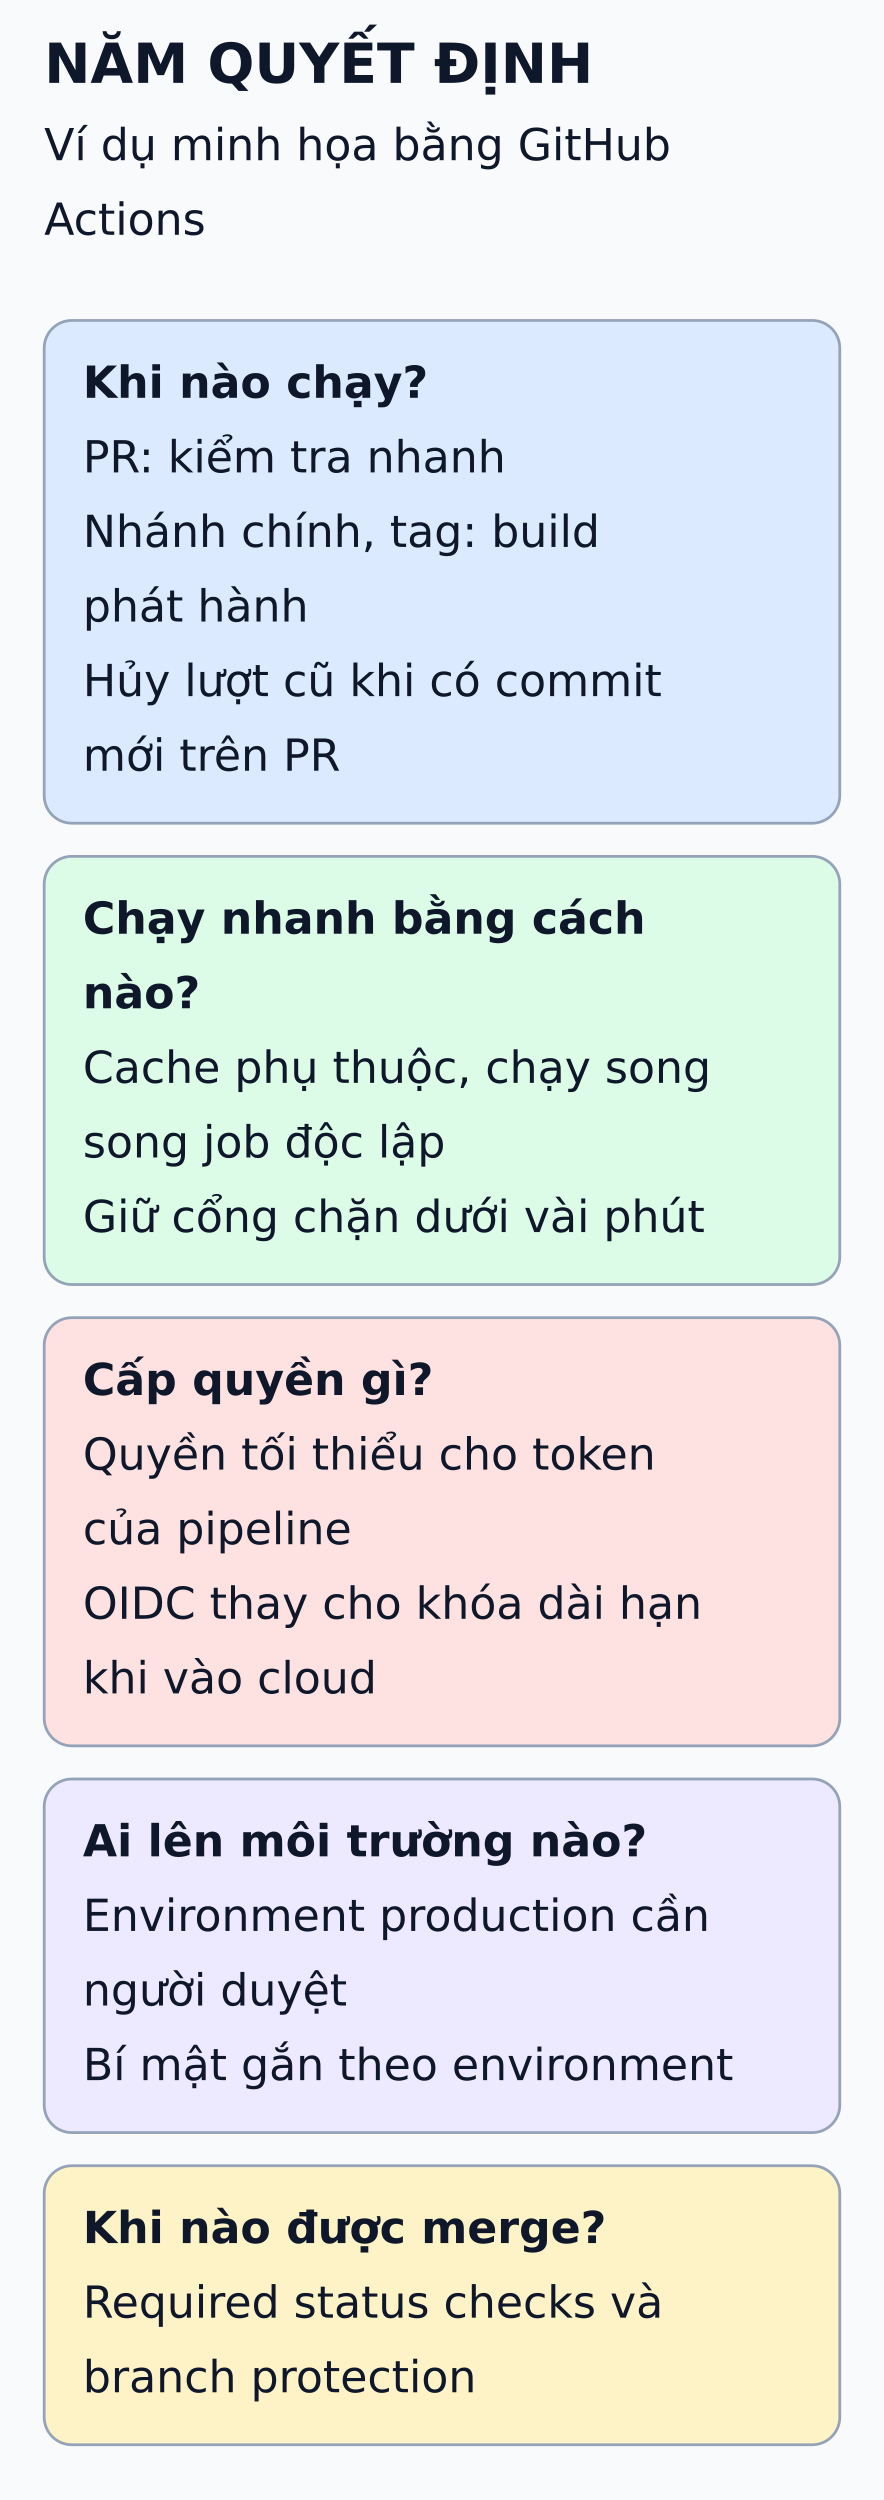
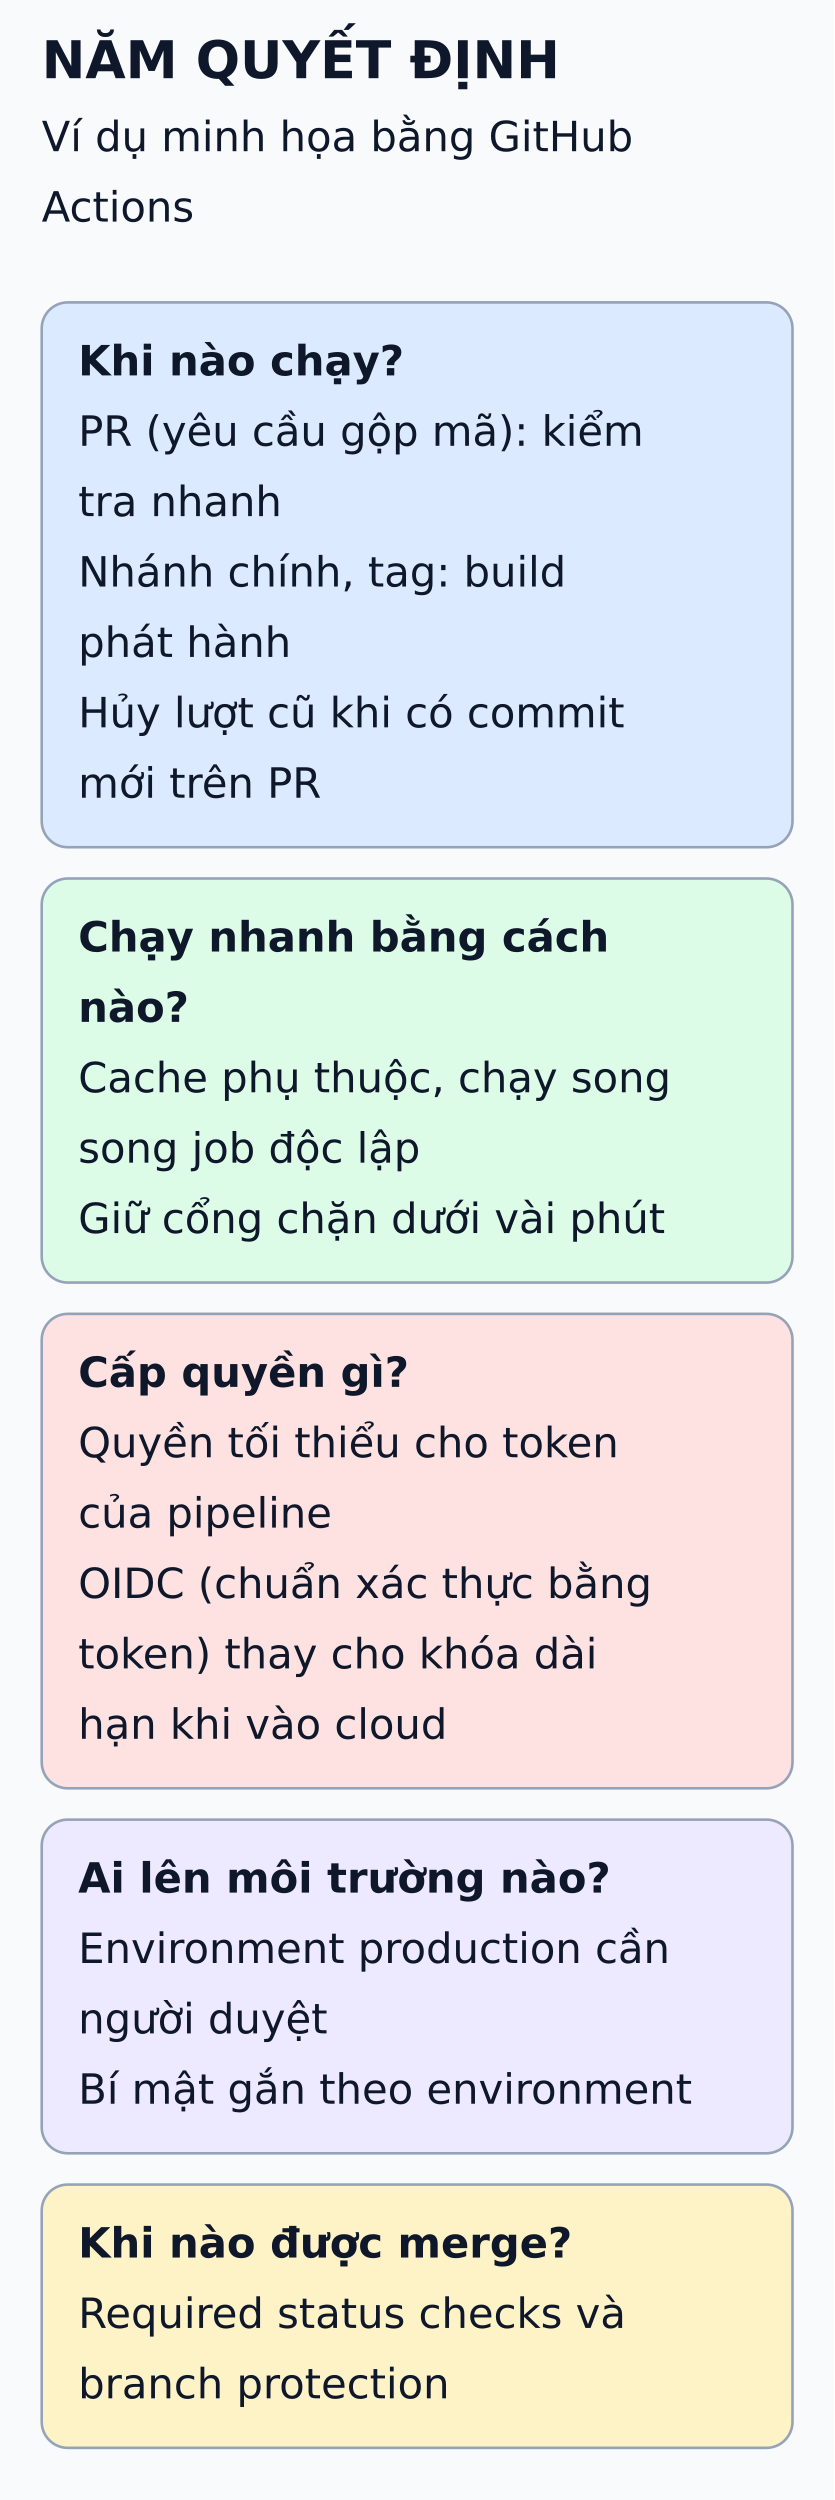
- <svg xmlns="http://www.w3.org/2000/svg" viewBox="0 0 320 905" width="320" height="905" role="img" aria-labelledby="title desc">
+ <svg xmlns="http://www.w3.org/2000/svg" viewBox="0 0 320 959" width="320" height="959" role="img" aria-labelledby="title desc">
  <defs>
    <marker id="arrow" markerWidth="8" markerHeight="8" refX="6" refY="3" orient="auto">
      <path d="M0,0 L6,3 L0,6" fill="none" stroke="#475569" stroke-width="1.5" />
    </marker>
  </defs>
-   <rect width="320" height="905" fill="#f8fafc" />
+   <rect width="320" height="959" fill="#f8fafc" />
  <g font-family="DejaVu Sans, Arial, sans-serif" fill="#0f172a">
    <text x="16" y="30" font-size="20" font-weight="bold">NĂM QUYẾT ĐỊNH</text>
    <text x="16" y="58" font-size="16" font-weight="normal">Ví dụ minh họa bằng GitHub</text>
    <text x="16" y="85" font-size="16" font-weight="normal">Actions</text>
-     <rect x="16" y="116" width="288" height="182" rx="10" fill="#dbeafe" stroke="#94a3b8" />
+     <rect x="16" y="116" width="288" height="209" rx="10" fill="#dbeafe" stroke="#94a3b8" />
    <text x="30" y="144" font-size="16" font-weight="bold">Khi nào chạy?</text>
-     <text x="30" y="171" font-size="16" font-weight="normal">PR: kiểm tra nhanh</text>
-     <text x="30" y="198" font-size="16" font-weight="normal">Nhánh chính, tag: build</text>
-     <text x="30" y="225" font-size="16" font-weight="normal">phát hành</text>
-     <text x="30" y="252" font-size="16" font-weight="normal">Hủy lượt cũ khi có commit</text>
-     <text x="30" y="279" font-size="16" font-weight="normal">mới trên PR</text>
-     <rect x="16" y="310" width="288" height="155" rx="10" fill="#dcfce7" stroke="#94a3b8" />
-     <text x="30" y="338" font-size="16" font-weight="bold">Chạy nhanh bằng cách</text>
-     <text x="30" y="365" font-size="16" font-weight="bold">nào?</text>
-     <text x="30" y="392" font-size="16" font-weight="normal">Cache phụ thuộc, chạy song</text>
-     <text x="30" y="419" font-size="16" font-weight="normal">song job độc lập</text>
-     <text x="30" y="446" font-size="16" font-weight="normal">Giữ cổng chặn dưới vài phút</text>
-     <rect x="16" y="477" width="288" height="155" rx="10" fill="#fee2e2" stroke="#94a3b8" />
-     <text x="30" y="505" font-size="16" font-weight="bold">Cấp quyền gì?</text>
-     <text x="30" y="532" font-size="16" font-weight="normal">Quyền tối thiểu cho token</text>
-     <text x="30" y="559" font-size="16" font-weight="normal">của pipeline</text>
-     <text x="30" y="586" font-size="16" font-weight="normal">OIDC thay cho khóa dài hạn</text>
-     <text x="30" y="613" font-size="16" font-weight="normal">khi vào cloud</text>
-     <rect x="16" y="644" width="288" height="128" rx="10" fill="#ede9fe" stroke="#94a3b8" />
-     <text x="30" y="672" font-size="16" font-weight="bold">Ai lên môi trường nào?</text>
-     <text x="30" y="699" font-size="16" font-weight="normal">Environment production cần</text>
-     <text x="30" y="726" font-size="16" font-weight="normal">người duyệt</text>
-     <text x="30" y="753" font-size="16" font-weight="normal">Bí mật gắn theo environment</text>
-     <rect x="16" y="784" width="288" height="101" rx="10" fill="#fef3c7" stroke="#94a3b8" />
-     <text x="30" y="812" font-size="16" font-weight="bold">Khi nào được merge?</text>
-     <text x="30" y="839" font-size="16" font-weight="normal">Required status checks và</text>
-     <text x="30" y="866" font-size="16" font-weight="normal">branch protection</text>
+     <text x="30" y="171" font-size="16" font-weight="normal">PR (yêu cầu gộp mã): kiểm</text>
+     <text x="30" y="198" font-size="16" font-weight="normal">tra nhanh</text>
+     <text x="30" y="225" font-size="16" font-weight="normal">Nhánh chính, tag: build</text>
+     <text x="30" y="252" font-size="16" font-weight="normal">phát hành</text>
+     <text x="30" y="279" font-size="16" font-weight="normal">Hủy lượt cũ khi có commit</text>
+     <text x="30" y="306" font-size="16" font-weight="normal">mới trên PR</text>
+     <rect x="16" y="337" width="288" height="155" rx="10" fill="#dcfce7" stroke="#94a3b8" />
+     <text x="30" y="365" font-size="16" font-weight="bold">Chạy nhanh bằng cách</text>
+     <text x="30" y="392" font-size="16" font-weight="bold">nào?</text>
+     <text x="30" y="419" font-size="16" font-weight="normal">Cache phụ thuộc, chạy song</text>
+     <text x="30" y="446" font-size="16" font-weight="normal">song job độc lập</text>
+     <text x="30" y="473" font-size="16" font-weight="normal">Giữ cổng chặn dưới vài phút</text>
+     <rect x="16" y="504" width="288" height="182" rx="10" fill="#fee2e2" stroke="#94a3b8" />
+     <text x="30" y="532" font-size="16" font-weight="bold">Cấp quyền gì?</text>
+     <text x="30" y="559" font-size="16" font-weight="normal">Quyền tối thiểu cho token</text>
+     <text x="30" y="586" font-size="16" font-weight="normal">của pipeline</text>
+     <text x="30" y="613" font-size="16" font-weight="normal">OIDC (chuẩn xác thực bằng</text>
+     <text x="30" y="640" font-size="16" font-weight="normal">token) thay cho khóa dài</text>
+     <text x="30" y="667" font-size="16" font-weight="normal">hạn khi vào cloud</text>
+     <rect x="16" y="698" width="288" height="128" rx="10" fill="#ede9fe" stroke="#94a3b8" />
+     <text x="30" y="726" font-size="16" font-weight="bold">Ai lên môi trường nào?</text>
+     <text x="30" y="753" font-size="16" font-weight="normal">Environment production cần</text>
+     <text x="30" y="780" font-size="16" font-weight="normal">người duyệt</text>
+     <text x="30" y="807" font-size="16" font-weight="normal">Bí mật gắn theo environment</text>
+     <rect x="16" y="838" width="288" height="101" rx="10" fill="#fef3c7" stroke="#94a3b8" />
+     <text x="30" y="866" font-size="16" font-weight="bold">Khi nào được merge?</text>
+     <text x="30" y="893" font-size="16" font-weight="normal">Required status checks và</text>
+     <text x="30" y="920" font-size="16" font-weight="normal">branch protection</text>
  </g>
</svg>
